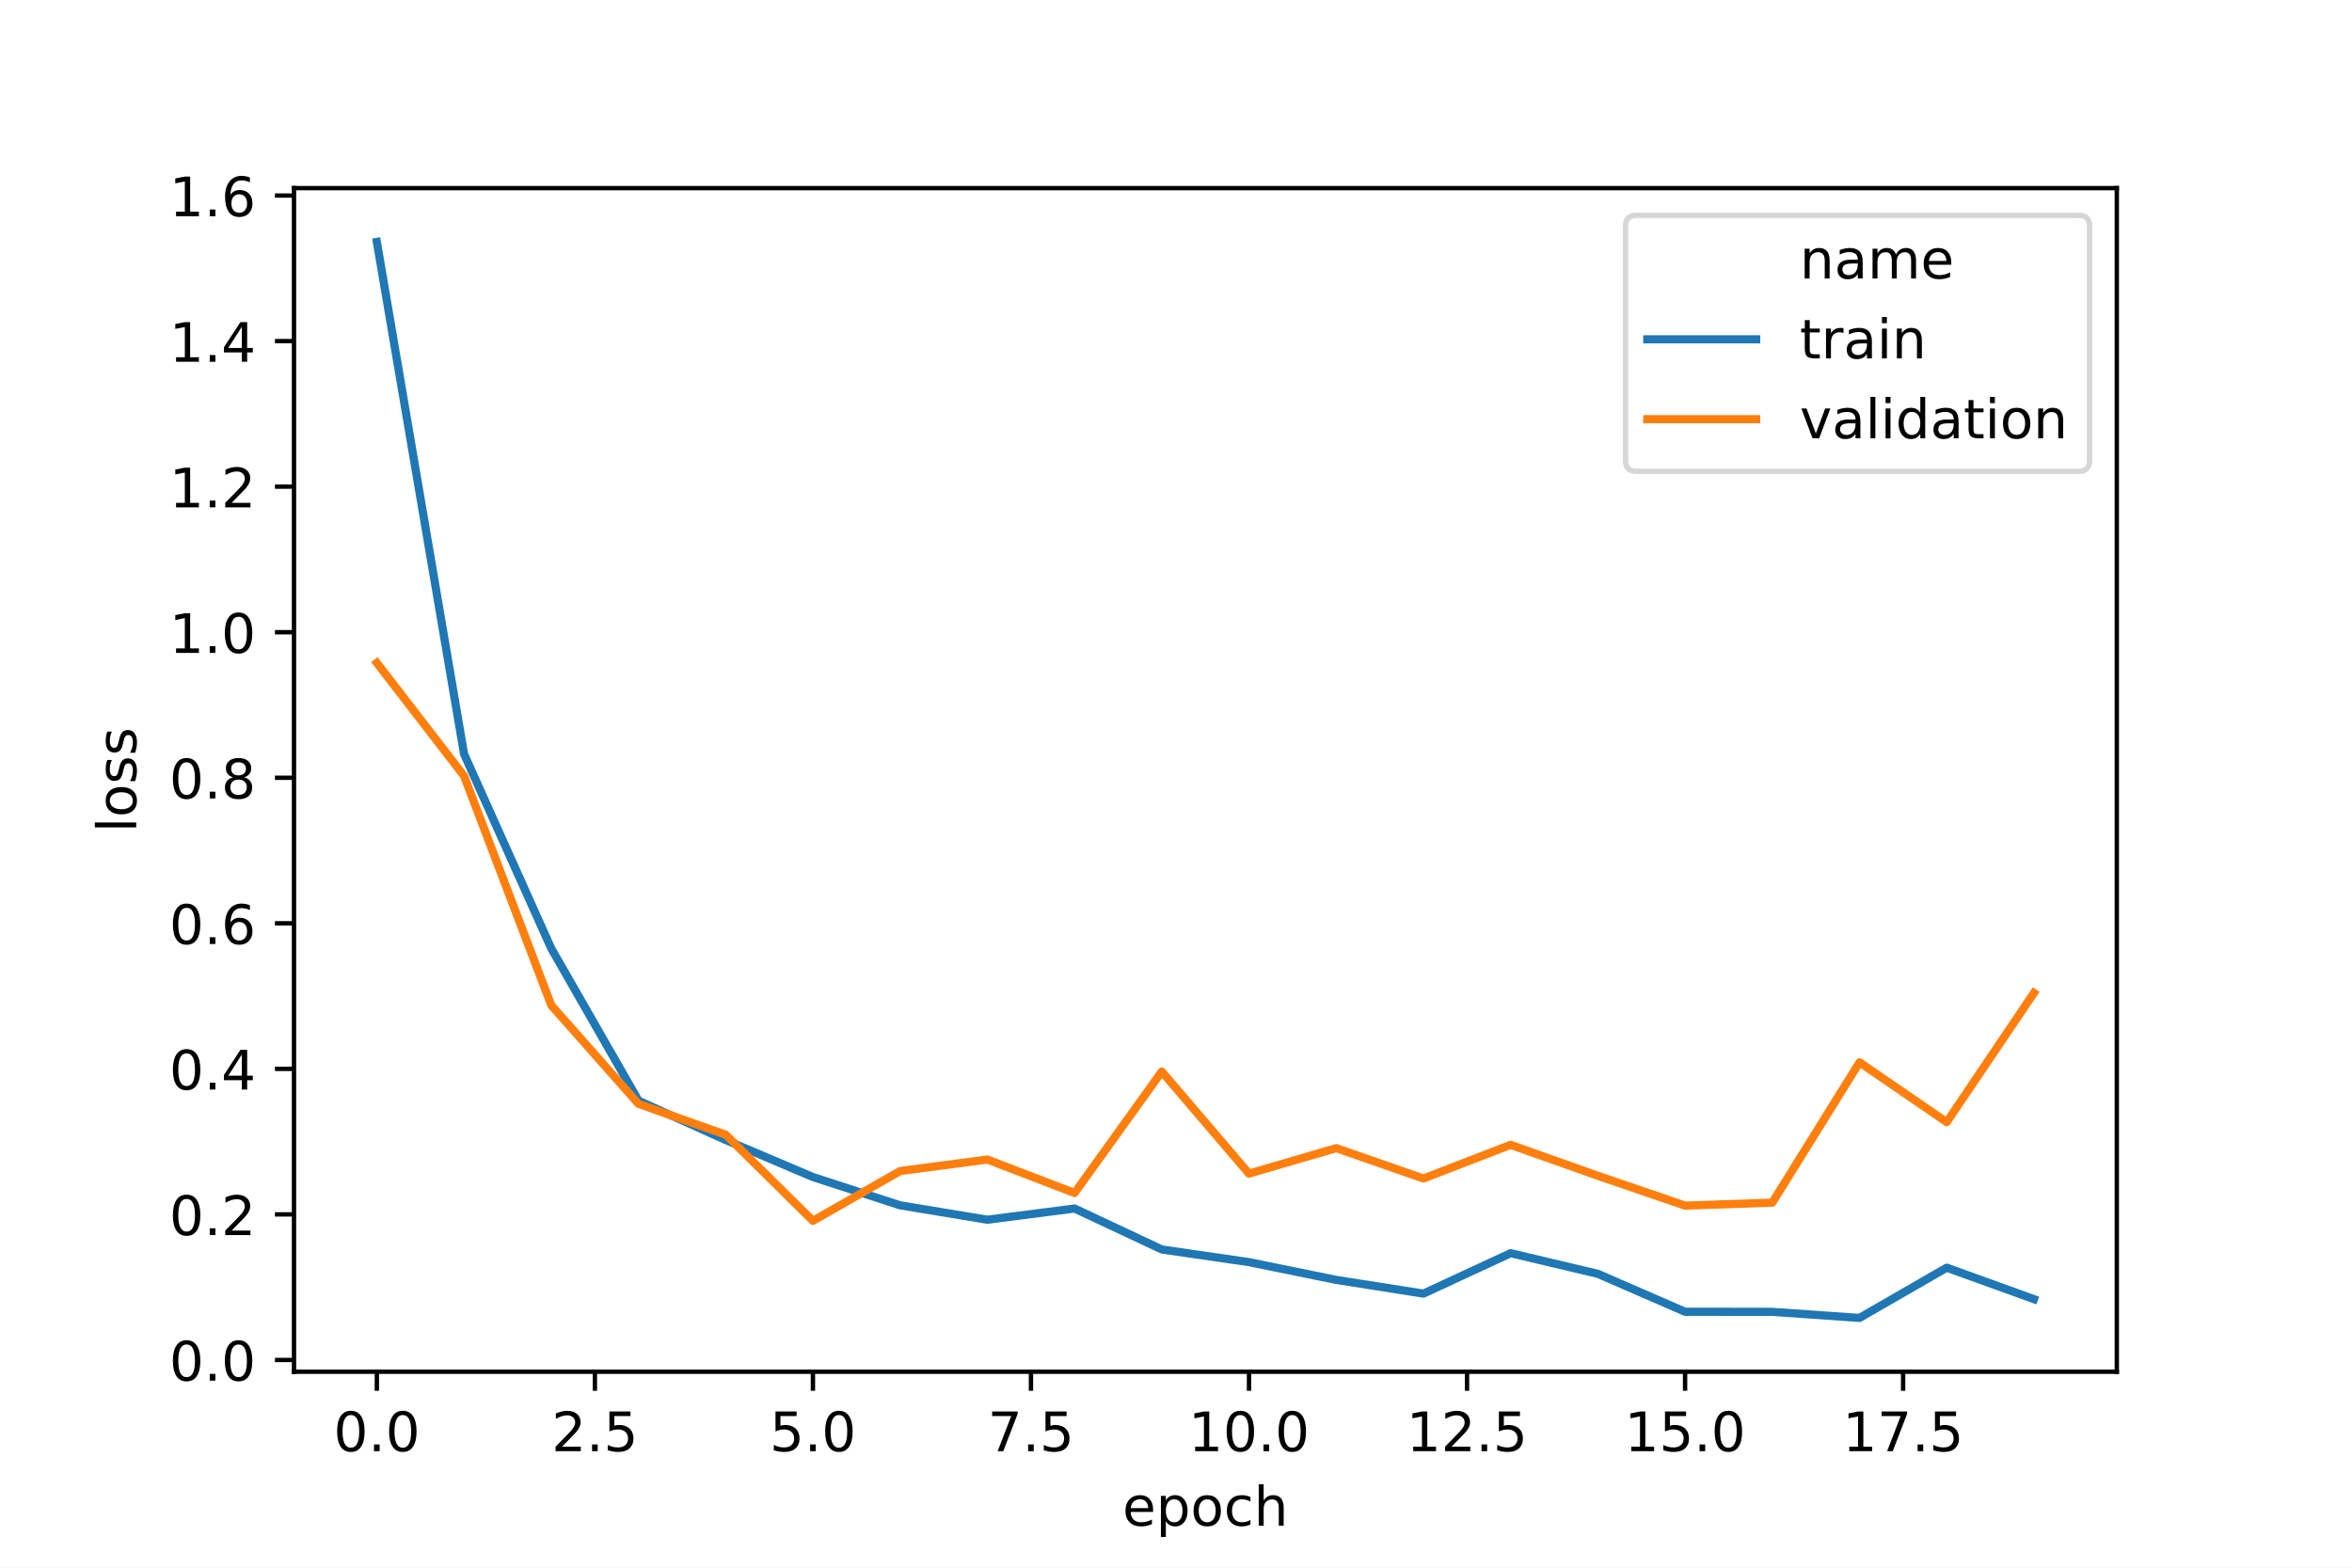
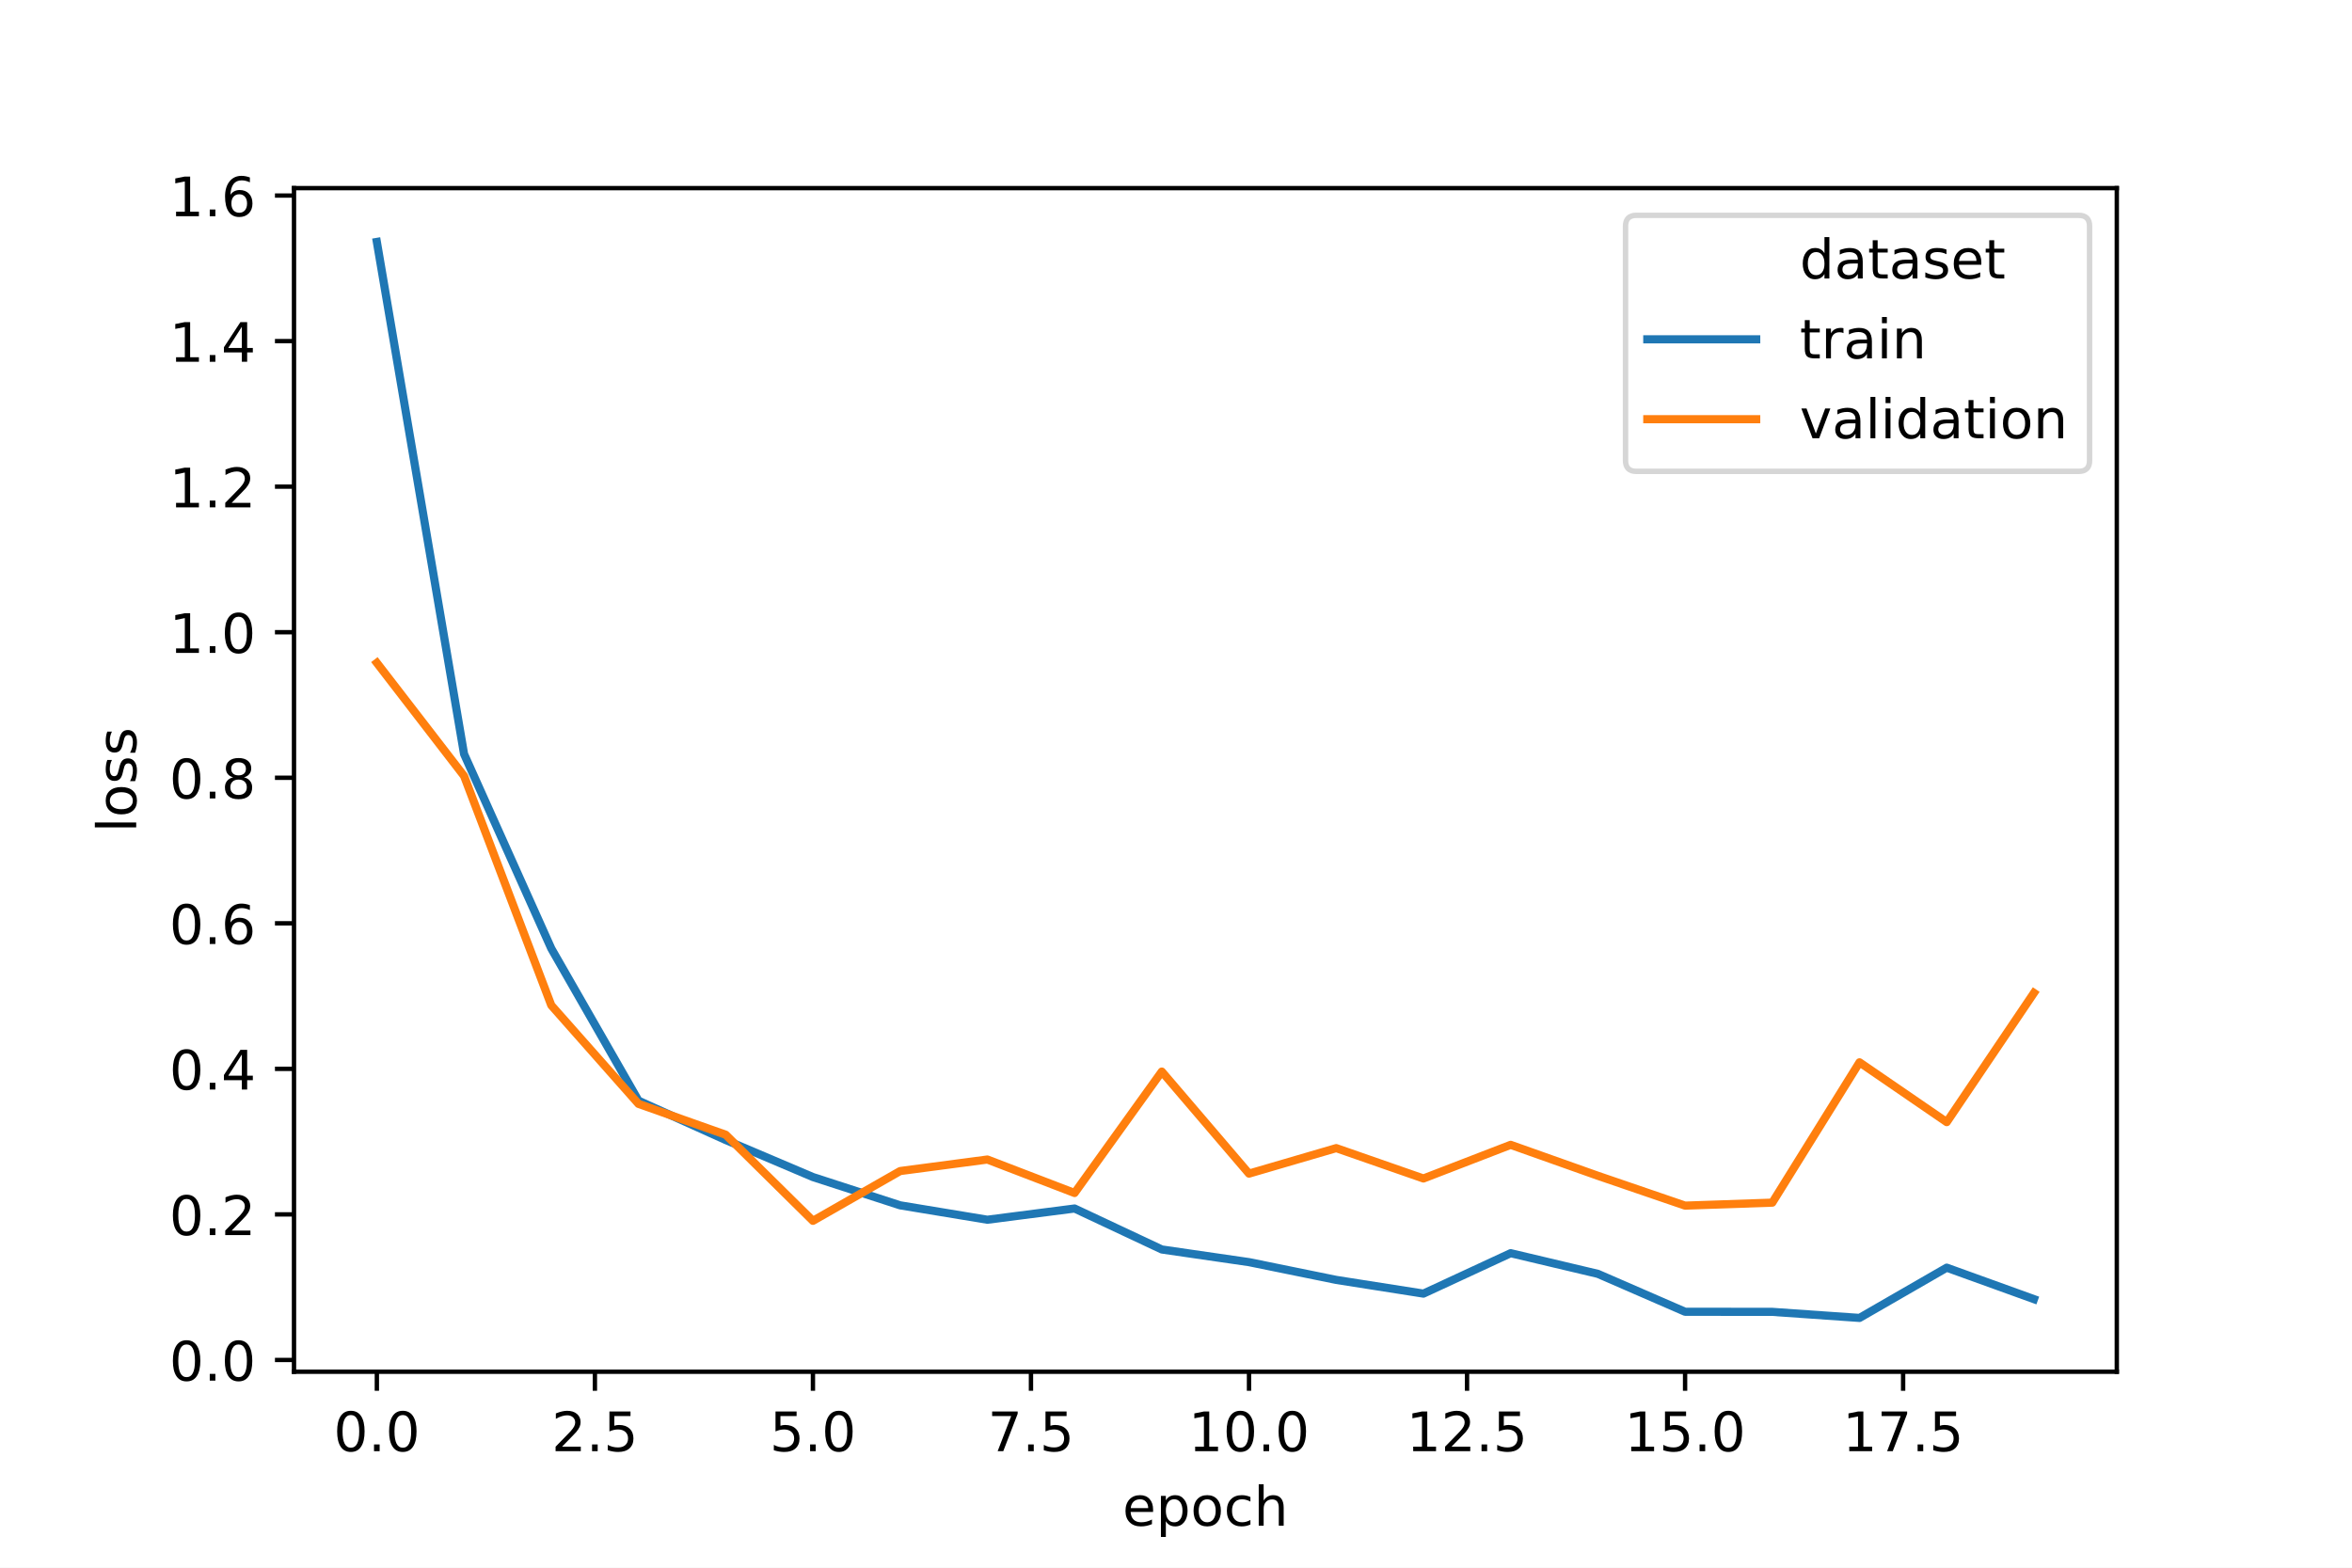
<svg xmlns="http://www.w3.org/2000/svg" xmlns:xlink="http://www.w3.org/1999/xlink" height="288pt" version="1.1" viewBox="0 0 432 288" width="432pt">
  <defs>
    <style type="text/css">
*{stroke-linecap:butt;stroke-linejoin:round;}
  </style>
  </defs>
  <g id="figure_1">
    <g id="patch_1">
      <path d="M 0 288  L 432 288  L 432 0  L 0 0  z " style="fill:#ffffff;" />
    </g>
    <g id="axes_1">
      <g id="patch_2">
        <path d="M 54 252  L 388.8 252  L 388.8 34.56  L 54 34.56  z " style="fill:#ffffff;" />
      </g>
      <g id="matplotlib.axis_1">
        <g id="xtick_1">
          <g id="line2d_1">
            <defs>
-               <path d="M 0 0  L 0 3.5  " id="m6b71992942" style="stroke:#000000;stroke-width:0.8;" />
-             </defs>
-             <g>
-               <use style="stroke:#000000;stroke-width:0.8;" x="69.218" xlink:href="#m6b71992942" y="252" />
+               <path d="M 0 0  L 0 3.5  " id="m04cf8e6be0" style="stroke:#000000;stroke-width:0.8;" />
+             </defs>
+             <g>
+               <use style="stroke:#000000;stroke-width:0.8;" x="69.218" xlink:href="#m04cf8e6be0" y="252" />
            </g>
          </g>
          <g id="text_1">
            <defs>
              <path d="M 31.781 66.406  Q 24.172 66.406 20.328 58.906  Q 16.5 51.422 16.5 36.375  Q 16.5 21.391 20.328 13.891  Q 24.172 6.391 31.781 6.391  Q 39.453 6.391 43.281 13.891  Q 47.125 21.391 47.125 36.375  Q 47.125 51.422 43.281 58.906  Q 39.453 66.406 31.781 66.406  z M 31.781 74.219  Q 44.047 74.219 50.516 64.516  Q 56.984 54.828 56.984 36.375  Q 56.984 17.969 50.516 8.266  Q 44.047 -1.422 31.781 -1.422  Q 19.531 -1.422 13.062 8.266  Q 6.594 17.969 6.594 36.375  Q 6.594 54.828 13.062 64.516  Q 19.531 74.219 31.781 74.219  z " id="DejaVuSans-48" />
              <path d="M 10.688 12.406  L 21 12.406  L 21 0  L 10.688 0  z " id="DejaVuSans-46" />
            </defs>
            <g transform="translate(61.26662 266.5984)scale(0.1 -0.1)">
              <use xlink:href="#DejaVuSans-48" />
              <use x="63.623" xlink:href="#DejaVuSans-46" />
              <use x="95.41" xlink:href="#DejaVuSans-48" />
            </g>
          </g>
        </g>
        <g id="xtick_2">
          <g id="line2d_2">
            <g>
-               <use style="stroke:#000000;stroke-width:0.8;" x="109.266" xlink:href="#m6b71992942" y="252" />
+               <use style="stroke:#000000;stroke-width:0.8;" x="109.266" xlink:href="#m04cf8e6be0" y="252" />
            </g>
          </g>
          <g id="text_2">
            <defs>
              <path d="M 19.188 8.297  L 53.609 8.297  L 53.609 0  L 7.328 0  L 7.328 8.297  Q 12.938 14.109 22.625 23.891  Q 32.328 33.688 34.812 36.531  Q 39.547 41.844 41.422 45.531  Q 43.312 49.219 43.312 52.781  Q 43.312 58.594 39.234 62.25  Q 35.156 65.922 28.609 65.922  Q 23.969 65.922 18.812 64.312  Q 13.672 62.703 7.812 59.422  L 7.812 69.391  Q 13.766 71.781 18.938 73  Q 24.125 74.219 28.422 74.219  Q 39.75 74.219 46.484 68.547  Q 53.219 62.891 53.219 53.422  Q 53.219 48.922 51.531 44.891  Q 49.859 40.875 45.406 35.406  Q 44.188 33.984 37.641 27.219  Q 31.109 20.453 19.188 8.297  z " id="DejaVuSans-50" />
              <path d="M 10.797 72.906  L 49.516 72.906  L 49.516 64.594  L 19.828 64.594  L 19.828 46.734  Q 21.969 47.469 24.109 47.828  Q 26.266 48.188 28.422 48.188  Q 40.625 48.188 47.75 41.5  Q 54.891 34.812 54.891 23.391  Q 54.891 11.625 47.562 5.094  Q 40.234 -1.422 26.906 -1.422  Q 22.312 -1.422 17.547 -0.641  Q 12.797 0.141 7.719 1.703  L 7.719 11.625  Q 12.109 9.234 16.797 8.062  Q 21.484 6.891 26.703 6.891  Q 35.156 6.891 40.078 11.328  Q 45.016 15.766 45.016 23.391  Q 45.016 31 40.078 35.438  Q 35.156 39.891 26.703 39.891  Q 22.75 39.891 18.812 39.016  Q 14.891 38.141 10.797 36.281  z " id="DejaVuSans-53" />
            </defs>
            <g transform="translate(101.3145 266.5984)scale(0.1 -0.1)">
              <use xlink:href="#DejaVuSans-50" />
              <use x="63.623" xlink:href="#DejaVuSans-46" />
              <use x="95.41" xlink:href="#DejaVuSans-53" />
            </g>
          </g>
        </g>
        <g id="xtick_3">
          <g id="line2d_3">
            <g>
-               <use style="stroke:#000000;stroke-width:0.8;" x="149.314" xlink:href="#m6b71992942" y="252" />
+               <use style="stroke:#000000;stroke-width:0.8;" x="149.314" xlink:href="#m04cf8e6be0" y="252" />
            </g>
          </g>
          <g id="text_3">
            <g transform="translate(141.3623 266.5984)scale(0.1 -0.1)">
              <use xlink:href="#DejaVuSans-53" />
              <use x="63.623" xlink:href="#DejaVuSans-46" />
              <use x="95.41" xlink:href="#DejaVuSans-48" />
            </g>
          </g>
        </g>
        <g id="xtick_4">
          <g id="line2d_4">
            <g>
-               <use style="stroke:#000000;stroke-width:0.8;" x="189.362" xlink:href="#m6b71992942" y="252" />
+               <use style="stroke:#000000;stroke-width:0.8;" x="189.362" xlink:href="#m04cf8e6be0" y="252" />
            </g>
          </g>
          <g id="text_4">
            <defs>
              <path d="M 8.203 72.906  L 55.078 72.906  L 55.078 68.703  L 28.609 0  L 18.312 0  L 43.219 64.594  L 8.203 64.594  z " id="DejaVuSans-55" />
            </defs>
            <g transform="translate(181.4102 266.5984)scale(0.1 -0.1)">
              <use xlink:href="#DejaVuSans-55" />
              <use x="63.623" xlink:href="#DejaVuSans-46" />
              <use x="95.41" xlink:href="#DejaVuSans-53" />
            </g>
          </g>
        </g>
        <g id="xtick_5">
          <g id="line2d_5">
            <g>
-               <use style="stroke:#000000;stroke-width:0.8;" x="229.41" xlink:href="#m6b71992942" y="252" />
+               <use style="stroke:#000000;stroke-width:0.8;" x="229.41" xlink:href="#m04cf8e6be0" y="252" />
            </g>
          </g>
          <g id="text_5">
            <defs>
              <path d="M 12.406 8.297  L 28.516 8.297  L 28.516 63.922  L 10.984 60.406  L 10.984 69.391  L 28.422 72.906  L 38.281 72.906  L 38.281 8.297  L 54.391 8.297  L 54.391 0  L 12.406 0  z " id="DejaVuSans-49" />
            </defs>
            <g transform="translate(218.2768 266.5984)scale(0.1 -0.1)">
              <use xlink:href="#DejaVuSans-49" />
              <use x="63.623" xlink:href="#DejaVuSans-48" />
              <use x="127.246" xlink:href="#DejaVuSans-46" />
              <use x="159.033" xlink:href="#DejaVuSans-48" />
            </g>
          </g>
        </g>
        <g id="xtick_6">
          <g id="line2d_6">
            <g>
-               <use style="stroke:#000000;stroke-width:0.8;" x="269.457" xlink:href="#m6b71992942" y="252" />
+               <use style="stroke:#000000;stroke-width:0.8;" x="269.457" xlink:href="#m04cf8e6be0" y="252" />
            </g>
          </g>
          <g id="text_6">
            <g transform="translate(258.3246 266.5984)scale(0.1 -0.1)">
              <use xlink:href="#DejaVuSans-49" />
              <use x="63.623" xlink:href="#DejaVuSans-50" />
              <use x="127.246" xlink:href="#DejaVuSans-46" />
              <use x="159.033" xlink:href="#DejaVuSans-53" />
            </g>
          </g>
        </g>
        <g id="xtick_7">
          <g id="line2d_7">
            <g>
-               <use style="stroke:#000000;stroke-width:0.8;" x="309.505" xlink:href="#m6b71992942" y="252" />
+               <use style="stroke:#000000;stroke-width:0.8;" x="309.505" xlink:href="#m04cf8e6be0" y="252" />
            </g>
          </g>
          <g id="text_7">
            <g transform="translate(298.3725 266.5984)scale(0.1 -0.1)">
              <use xlink:href="#DejaVuSans-49" />
              <use x="63.623" xlink:href="#DejaVuSans-53" />
              <use x="127.246" xlink:href="#DejaVuSans-46" />
              <use x="159.033" xlink:href="#DejaVuSans-48" />
            </g>
          </g>
        </g>
        <g id="xtick_8">
          <g id="line2d_8">
            <g>
-               <use style="stroke:#000000;stroke-width:0.8;" x="349.553" xlink:href="#m6b71992942" y="252" />
+               <use style="stroke:#000000;stroke-width:0.8;" x="349.553" xlink:href="#m04cf8e6be0" y="252" />
            </g>
          </g>
          <g id="text_8">
            <g transform="translate(338.4203 266.5984)scale(0.1 -0.1)">
              <use xlink:href="#DejaVuSans-49" />
              <use x="63.623" xlink:href="#DejaVuSans-55" />
              <use x="127.246" xlink:href="#DejaVuSans-46" />
              <use x="159.033" xlink:href="#DejaVuSans-53" />
            </g>
          </g>
        </g>
        <g id="text_9">
          <defs>
            <path d="M 56.203 29.594  L 56.203 25.203  L 14.891 25.203  Q 15.484 15.922 20.484 11.062  Q 25.484 6.203 34.422 6.203  Q 39.594 6.203 44.453 7.469  Q 49.312 8.734 54.109 11.281  L 54.109 2.781  Q 49.266 0.734 44.188 -0.344  Q 39.109 -1.422 33.891 -1.422  Q 20.797 -1.422 13.156 6.188  Q 5.516 13.812 5.516 26.812  Q 5.516 40.234 12.766 48.109  Q 20.016 56 32.328 56  Q 43.359 56 49.781 48.891  Q 56.203 41.797 56.203 29.594  z M 47.219 32.234  Q 47.125 39.594 43.094 43.984  Q 39.062 48.391 32.422 48.391  Q 24.906 48.391 20.391 44.141  Q 15.875 39.891 15.188 32.172  z " id="DejaVuSans-101" />
            <path d="M 18.109 8.203  L 18.109 -20.797  L 9.078 -20.797  L 9.078 54.688  L 18.109 54.688  L 18.109 46.391  Q 20.953 51.266 25.266 53.625  Q 29.594 56 35.594 56  Q 45.562 56 51.781 48.094  Q 58.016 40.188 58.016 27.297  Q 58.016 14.406 51.781 6.484  Q 45.562 -1.422 35.594 -1.422  Q 29.594 -1.422 25.266 0.953  Q 20.953 3.328 18.109 8.203  z M 48.688 27.297  Q 48.688 37.203 44.609 42.844  Q 40.531 48.484 33.406 48.484  Q 26.266 48.484 22.188 42.844  Q 18.109 37.203 18.109 27.297  Q 18.109 17.391 22.188 11.75  Q 26.266 6.109 33.406 6.109  Q 40.531 6.109 44.609 11.75  Q 48.688 17.391 48.688 27.297  z " id="DejaVuSans-112" />
            <path d="M 30.609 48.391  Q 23.391 48.391 19.188 42.75  Q 14.984 37.109 14.984 27.297  Q 14.984 17.484 19.156 11.844  Q 23.344 6.203 30.609 6.203  Q 37.797 6.203 41.984 11.859  Q 46.188 17.531 46.188 27.297  Q 46.188 37.016 41.984 42.703  Q 37.797 48.391 30.609 48.391  z M 30.609 56  Q 42.328 56 49.016 48.375  Q 55.719 40.766 55.719 27.297  Q 55.719 13.875 49.016 6.219  Q 42.328 -1.422 30.609 -1.422  Q 18.844 -1.422 12.172 6.219  Q 5.516 13.875 5.516 27.297  Q 5.516 40.766 12.172 48.375  Q 18.844 56 30.609 56  z " id="DejaVuSans-111" />
            <path d="M 48.781 52.594  L 48.781 44.188  Q 44.969 46.297 41.141 47.344  Q 37.312 48.391 33.406 48.391  Q 24.656 48.391 19.812 42.844  Q 14.984 37.312 14.984 27.297  Q 14.984 17.281 19.812 11.734  Q 24.656 6.203 33.406 6.203  Q 37.312 6.203 41.141 7.25  Q 44.969 8.297 48.781 10.406  L 48.781 2.094  Q 45.016 0.344 40.984 -0.531  Q 36.969 -1.422 32.422 -1.422  Q 20.062 -1.422 12.781 6.344  Q 5.516 14.109 5.516 27.297  Q 5.516 40.672 12.859 48.328  Q 20.219 56 33.016 56  Q 37.156 56 41.109 55.141  Q 45.062 54.297 48.781 52.594  z " id="DejaVuSans-99" />
            <path d="M 54.891 33.016  L 54.891 0  L 45.906 0  L 45.906 32.719  Q 45.906 40.484 42.875 44.328  Q 39.844 48.188 33.797 48.188  Q 26.516 48.188 22.312 43.547  Q 18.109 38.922 18.109 30.906  L 18.109 0  L 9.078 0  L 9.078 75.984  L 18.109 75.984  L 18.109 46.188  Q 21.344 51.125 25.703 53.562  Q 30.078 56 35.797 56  Q 45.219 56 50.047 50.172  Q 54.891 44.344 54.891 33.016  z " id="DejaVuSans-104" />
          </defs>
          <g transform="translate(206.1719 280.2766)scale(0.1 -0.1)">
            <use xlink:href="#DejaVuSans-101" />
            <use x="61.523" xlink:href="#DejaVuSans-112" />
            <use x="125" xlink:href="#DejaVuSans-111" />
            <use x="186.182" xlink:href="#DejaVuSans-99" />
            <use x="241.162" xlink:href="#DejaVuSans-104" />
          </g>
        </g>
      </g>
      <g id="matplotlib.axis_2">
        <g id="ytick_1">
          <g id="line2d_9">
            <defs>
-               <path d="M 0 0  L -3.5 0  " id="mc30a9bcd09" style="stroke:#000000;stroke-width:0.8;" />
-             </defs>
-             <g>
-               <use style="stroke:#000000;stroke-width:0.8;" x="54" xlink:href="#mc30a9bcd09" y="249.837" />
+               <path d="M 0 0  L -3.5 0  " id="m2d942ab8f8" style="stroke:#000000;stroke-width:0.8;" />
+             </defs>
+             <g>
+               <use style="stroke:#000000;stroke-width:0.8;" x="54" xlink:href="#m2d942ab8f8" y="249.837" />
            </g>
          </g>
          <g id="text_10">
            <g transform="translate(31.09688 253.6358)scale(0.1 -0.1)">
              <use xlink:href="#DejaVuSans-48" />
              <use x="63.623" xlink:href="#DejaVuSans-46" />
              <use x="95.41" xlink:href="#DejaVuSans-48" />
            </g>
          </g>
        </g>
        <g id="ytick_2">
          <g id="line2d_10">
            <g>
-               <use style="stroke:#000000;stroke-width:0.8;" x="54" xlink:href="#mc30a9bcd09" y="223.098" />
+               <use style="stroke:#000000;stroke-width:0.8;" x="54" xlink:href="#m2d942ab8f8" y="223.098" />
            </g>
          </g>
          <g id="text_11">
            <g transform="translate(31.09688 226.8971)scale(0.1 -0.1)">
              <use xlink:href="#DejaVuSans-48" />
              <use x="63.623" xlink:href="#DejaVuSans-46" />
              <use x="95.41" xlink:href="#DejaVuSans-50" />
            </g>
          </g>
        </g>
        <g id="ytick_3">
          <g id="line2d_11">
            <g>
-               <use style="stroke:#000000;stroke-width:0.8;" x="54" xlink:href="#mc30a9bcd09" y="196.359" />
+               <use style="stroke:#000000;stroke-width:0.8;" x="54" xlink:href="#m2d942ab8f8" y="196.359" />
            </g>
          </g>
          <g id="text_12">
            <defs>
              <path d="M 37.797 64.312  L 12.891 25.391  L 37.797 25.391  z M 35.203 72.906  L 47.609 72.906  L 47.609 25.391  L 58.016 25.391  L 58.016 17.188  L 47.609 17.188  L 47.609 0  L 37.797 0  L 37.797 17.188  L 4.891 17.188  L 4.891 26.703  z " id="DejaVuSans-52" />
            </defs>
            <g transform="translate(31.09688 200.1583)scale(0.1 -0.1)">
              <use xlink:href="#DejaVuSans-48" />
              <use x="63.623" xlink:href="#DejaVuSans-46" />
              <use x="95.41" xlink:href="#DejaVuSans-52" />
            </g>
          </g>
        </g>
        <g id="ytick_4">
          <g id="line2d_12">
            <g>
-               <use style="stroke:#000000;stroke-width:0.8;" x="54" xlink:href="#mc30a9bcd09" y="169.62" />
+               <use style="stroke:#000000;stroke-width:0.8;" x="54" xlink:href="#m2d942ab8f8" y="169.62" />
            </g>
          </g>
          <g id="text_13">
            <defs>
              <path d="M 33.016 40.375  Q 26.375 40.375 22.484 35.828  Q 18.609 31.297 18.609 23.391  Q 18.609 15.531 22.484 10.953  Q 26.375 6.391 33.016 6.391  Q 39.656 6.391 43.531 10.953  Q 47.406 15.531 47.406 23.391  Q 47.406 31.297 43.531 35.828  Q 39.656 40.375 33.016 40.375  z M 52.594 71.297  L 52.594 62.312  Q 48.875 64.062 45.094 64.984  Q 41.312 65.922 37.594 65.922  Q 27.828 65.922 22.672 59.328  Q 17.531 52.734 16.797 39.406  Q 19.672 43.656 24.016 45.922  Q 28.375 48.188 33.594 48.188  Q 44.578 48.188 50.953 41.516  Q 57.328 34.859 57.328 23.391  Q 57.328 12.156 50.688 5.359  Q 44.047 -1.422 33.016 -1.422  Q 20.359 -1.422 13.672 8.266  Q 6.984 17.969 6.984 36.375  Q 6.984 53.656 15.188 63.938  Q 23.391 74.219 37.203 74.219  Q 40.922 74.219 44.703 73.484  Q 48.484 72.75 52.594 71.297  z " id="DejaVuSans-54" />
            </defs>
            <g transform="translate(31.09688 173.4196)scale(0.1 -0.1)">
              <use xlink:href="#DejaVuSans-48" />
              <use x="63.623" xlink:href="#DejaVuSans-46" />
              <use x="95.41" xlink:href="#DejaVuSans-54" />
            </g>
          </g>
        </g>
        <g id="ytick_5">
          <g id="line2d_13">
            <g>
-               <use style="stroke:#000000;stroke-width:0.8;" x="54" xlink:href="#mc30a9bcd09" y="142.882" />
+               <use style="stroke:#000000;stroke-width:0.8;" x="54" xlink:href="#m2d942ab8f8" y="142.882" />
            </g>
          </g>
          <g id="text_14">
            <defs>
              <path d="M 31.781 34.625  Q 24.75 34.625 20.719 30.859  Q 16.703 27.094 16.703 20.516  Q 16.703 13.922 20.719 10.156  Q 24.75 6.391 31.781 6.391  Q 38.812 6.391 42.859 10.172  Q 46.922 13.969 46.922 20.516  Q 46.922 27.094 42.891 30.859  Q 38.875 34.625 31.781 34.625  z M 21.922 38.812  Q 15.578 40.375 12.031 44.719  Q 8.5 49.078 8.5 55.328  Q 8.5 64.062 14.719 69.141  Q 20.953 74.219 31.781 74.219  Q 42.672 74.219 48.875 69.141  Q 55.078 64.062 55.078 55.328  Q 55.078 49.078 51.531 44.719  Q 48 40.375 41.703 38.812  Q 48.828 37.156 52.797 32.312  Q 56.781 27.484 56.781 20.516  Q 56.781 9.906 50.312 4.234  Q 43.844 -1.422 31.781 -1.422  Q 19.734 -1.422 13.25 4.234  Q 6.781 9.906 6.781 20.516  Q 6.781 27.484 10.781 32.312  Q 14.797 37.156 21.922 38.812  z M 18.312 54.391  Q 18.312 48.734 21.844 45.562  Q 25.391 42.391 31.781 42.391  Q 38.141 42.391 41.719 45.562  Q 45.312 48.734 45.312 54.391  Q 45.312 60.062 41.719 63.234  Q 38.141 66.406 31.781 66.406  Q 25.391 66.406 21.844 63.234  Q 18.312 60.062 18.312 54.391  z " id="DejaVuSans-56" />
            </defs>
            <g transform="translate(31.09688 146.6808)scale(0.1 -0.1)">
              <use xlink:href="#DejaVuSans-48" />
              <use x="63.623" xlink:href="#DejaVuSans-46" />
              <use x="95.41" xlink:href="#DejaVuSans-56" />
            </g>
          </g>
        </g>
        <g id="ytick_6">
          <g id="line2d_14">
            <g>
-               <use style="stroke:#000000;stroke-width:0.8;" x="54" xlink:href="#mc30a9bcd09" y="116.143" />
+               <use style="stroke:#000000;stroke-width:0.8;" x="54" xlink:href="#m2d942ab8f8" y="116.143" />
            </g>
          </g>
          <g id="text_15">
            <g transform="translate(31.09688 119.9421)scale(0.1 -0.1)">
              <use xlink:href="#DejaVuSans-49" />
              <use x="63.623" xlink:href="#DejaVuSans-46" />
              <use x="95.41" xlink:href="#DejaVuSans-48" />
            </g>
          </g>
        </g>
        <g id="ytick_7">
          <g id="line2d_15">
            <g>
-               <use style="stroke:#000000;stroke-width:0.8;" x="54" xlink:href="#mc30a9bcd09" y="89.404" />
+               <use style="stroke:#000000;stroke-width:0.8;" x="54" xlink:href="#m2d942ab8f8" y="89.404" />
            </g>
          </g>
          <g id="text_16">
            <g transform="translate(31.09688 93.20336)scale(0.1 -0.1)">
              <use xlink:href="#DejaVuSans-49" />
              <use x="63.623" xlink:href="#DejaVuSans-46" />
              <use x="95.41" xlink:href="#DejaVuSans-50" />
            </g>
          </g>
        </g>
        <g id="ytick_8">
          <g id="line2d_16">
            <g>
-               <use style="stroke:#000000;stroke-width:0.8;" x="54" xlink:href="#mc30a9bcd09" y="62.665" />
+               <use style="stroke:#000000;stroke-width:0.8;" x="54" xlink:href="#m2d942ab8f8" y="62.665" />
            </g>
          </g>
          <g id="text_17">
            <g transform="translate(31.09688 66.46461)scale(0.1 -0.1)">
              <use xlink:href="#DejaVuSans-49" />
              <use x="63.623" xlink:href="#DejaVuSans-46" />
              <use x="95.41" xlink:href="#DejaVuSans-52" />
            </g>
          </g>
        </g>
        <g id="ytick_9">
          <g id="line2d_17">
            <g>
-               <use style="stroke:#000000;stroke-width:0.8;" x="54" xlink:href="#mc30a9bcd09" y="35.927" />
+               <use style="stroke:#000000;stroke-width:0.8;" x="54" xlink:href="#m2d942ab8f8" y="35.927" />
            </g>
          </g>
          <g id="text_18">
            <g transform="translate(31.09688 39.72587)scale(0.1 -0.1)">
              <use xlink:href="#DejaVuSans-49" />
              <use x="63.623" xlink:href="#DejaVuSans-46" />
              <use x="95.41" xlink:href="#DejaVuSans-54" />
            </g>
          </g>
        </g>
        <g id="text_19">
          <defs>
            <path d="M 9.422 75.984  L 18.406 75.984  L 18.406 0  L 9.422 0  z " id="DejaVuSans-108" />
            <path d="M 44.281 53.078  L 44.281 44.578  Q 40.484 46.531 36.375 47.5  Q 32.281 48.484 27.875 48.484  Q 21.188 48.484 17.844 46.438  Q 14.5 44.391 14.5 40.281  Q 14.5 37.156 16.891 35.375  Q 19.281 33.594 26.516 31.984  L 29.594 31.297  Q 39.156 29.25 43.188 25.516  Q 47.219 21.781 47.219 15.094  Q 47.219 7.469 41.188 3.016  Q 35.156 -1.422 24.609 -1.422  Q 20.219 -1.422 15.453 -0.562  Q 10.688 0.297 5.422 2  L 5.422 11.281  Q 10.406 8.688 15.234 7.391  Q 20.062 6.109 24.812 6.109  Q 31.156 6.109 34.562 8.281  Q 37.984 10.453 37.984 14.406  Q 37.984 18.062 35.516 20.016  Q 33.062 21.969 24.703 23.781  L 21.578 24.516  Q 13.234 26.266 9.516 29.906  Q 5.812 33.547 5.812 39.891  Q 5.812 47.609 11.281 51.797  Q 16.75 56 26.812 56  Q 31.781 56 36.172 55.266  Q 40.578 54.547 44.281 53.078  z " id="DejaVuSans-115" />
          </defs>
          <g transform="translate(25.01719 152.9378)rotate(-90)scale(0.1 -0.1)">
            <use xlink:href="#DejaVuSans-108" />
            <use x="27.783" xlink:href="#DejaVuSans-111" />
            <use x="88.965" xlink:href="#DejaVuSans-115" />
            <use x="141.064" xlink:href="#DejaVuSans-115" />
          </g>
        </g>
      </g>
      <g id="line2d_18">
-         <path clip-path="url(#pa9b1821025)" d="M 69.218 44.444  L 85.237 138.526  L 101.256 174.25  L 117.276 202.209  L 133.295 209.433  L 149.314 216.237  L 165.333 221.432  L 181.352 224.078  L 197.371 222.014  L 213.39 229.54  L 229.41 231.868  L 245.429 235.132  L 261.448 237.649  L 277.467 230.223  L 293.486 234.019  L 309.505 240.984  L 325.524 241.003  L 341.544 242.116  L 357.563 232.882  L 373.582 238.665  " style="fill:none;stroke:#1f77b4;stroke-linecap:square;stroke-width:1.5;" />
+         <path clip-path="url(#p869a0e089b)" d="M 69.218 44.444  L 85.237 138.526  L 101.256 174.25  L 117.276 202.209  L 133.295 209.433  L 149.314 216.237  L 165.333 221.432  L 181.352 224.078  L 197.371 222.014  L 213.39 229.54  L 229.41 231.868  L 245.429 235.132  L 261.448 237.649  L 277.467 230.223  L 293.486 234.019  L 309.505 240.984  L 325.524 241.003  L 341.544 242.116  L 357.563 232.882  L 373.582 238.665  " style="fill:none;stroke:#1f77b4;stroke-linecap:square;stroke-width:1.5;" />
      </g>
      <g id="line2d_19">
-         <path clip-path="url(#pa9b1821025)" d="M 69.218 121.773  L 85.237 142.556  L 101.256 184.682  L 117.276 202.792  L 133.295 208.459  L 149.314 224.279  L 165.333 215.134  L 181.352 213.015  L 197.371 219.166  L 213.39 196.86  L 229.41 215.604  L 245.429 210.921  L 261.448 216.501  L 277.467 210.318  L 293.486 216.002  L 309.505 221.485  L 325.524 220.938  L 341.544 195.16  L 357.563 206.147  L 373.582 182.413  " style="fill:none;stroke:#ff7f0e;stroke-linecap:square;stroke-width:1.5;" />
+         <path clip-path="url(#p869a0e089b)" d="M 69.218 121.773  L 85.237 142.556  L 101.256 184.682  L 117.276 202.792  L 133.295 208.459  L 149.314 224.279  L 165.333 215.134  L 181.352 213.015  L 197.371 219.166  L 213.39 196.86  L 229.41 215.604  L 245.429 210.921  L 261.448 216.501  L 277.467 210.318  L 293.486 216.002  L 309.505 221.485  L 325.524 220.938  L 341.544 195.16  L 357.563 206.147  L 373.582 182.413  " style="fill:none;stroke:#ff7f0e;stroke-linecap:square;stroke-width:1.5;" />
      </g>
      <g id="line2d_20" />
      <g id="line2d_21" />
      <g id="line2d_22" />
      <g id="patch_3">
        <path d="M 54 252  L 54 34.56  " style="fill:none;stroke:#000000;stroke-linecap:square;stroke-linejoin:miter;stroke-width:0.8;" />
      </g>
      <g id="patch_4">
        <path d="M 388.8 252  L 388.8 34.56  " style="fill:none;stroke:#000000;stroke-linecap:square;stroke-linejoin:miter;stroke-width:0.8;" />
      </g>
      <g id="patch_5">
        <path d="M 54 252  L 388.8 252  " style="fill:none;stroke:#000000;stroke-linecap:square;stroke-linejoin:miter;stroke-width:0.8;" />
      </g>
      <g id="patch_6">
        <path d="M 54 34.56  L 388.8 34.56  " style="fill:none;stroke:#000000;stroke-linecap:square;stroke-linejoin:miter;stroke-width:0.8;" />
      </g>
      <g id="legend_1">
        <g id="patch_7">
          <path d="M 300.566 86.594  L 381.8 86.594  Q 383.8 86.594 383.8 84.594  L 383.8 41.56  Q 383.8 39.56 381.8 39.56  L 300.566 39.56  Q 298.566 39.56 298.566 41.56  L 298.566 84.594  Q 298.566 86.594 300.566 86.594  z " style="fill:#ffffff;opacity:0.8;stroke:#cccccc;stroke-linejoin:miter;" />
        </g>
        <g id="line2d_23">
          <path d="M 302.566 47.658  L 322.566 47.658  " style="fill:none;" />
        </g>
        <g id="line2d_24" />
        <g id="text_20">
          <defs>
-             <path d="M 54.891 33.016  L 54.891 0  L 45.906 0  L 45.906 32.719  Q 45.906 40.484 42.875 44.328  Q 39.844 48.188 33.797 48.188  Q 26.516 48.188 22.312 43.547  Q 18.109 38.922 18.109 30.906  L 18.109 0  L 9.078 0  L 9.078 54.688  L 18.109 54.688  L 18.109 46.188  Q 21.344 51.125 25.703 53.562  Q 30.078 56 35.797 56  Q 45.219 56 50.047 50.172  Q 54.891 44.344 54.891 33.016  z " id="DejaVuSans-110" />
+             <path d="M 45.406 46.391  L 45.406 75.984  L 54.391 75.984  L 54.391 0  L 45.406 0  L 45.406 8.203  Q 42.578 3.328 38.25 0.953  Q 33.938 -1.422 27.875 -1.422  Q 17.969 -1.422 11.734 6.484  Q 5.516 14.406 5.516 27.297  Q 5.516 40.188 11.734 48.094  Q 17.969 56 27.875 56  Q 33.938 56 38.25 53.625  Q 42.578 51.266 45.406 46.391  z M 14.797 27.297  Q 14.797 17.391 18.875 11.75  Q 22.953 6.109 30.078 6.109  Q 37.203 6.109 41.297 11.75  Q 45.406 17.391 45.406 27.297  Q 45.406 37.203 41.297 42.844  Q 37.203 48.484 30.078 48.484  Q 22.953 48.484 18.875 42.844  Q 14.797 37.203 14.797 27.297  z " id="DejaVuSans-100" />
            <path d="M 34.281 27.484  Q 23.391 27.484 19.188 25  Q 14.984 22.516 14.984 16.5  Q 14.984 11.719 18.141 8.906  Q 21.297 6.109 26.703 6.109  Q 34.188 6.109 38.703 11.406  Q 43.219 16.703 43.219 25.484  L 43.219 27.484  z M 52.203 31.203  L 52.203 0  L 43.219 0  L 43.219 8.297  Q 40.141 3.328 35.547 0.953  Q 30.953 -1.422 24.312 -1.422  Q 15.922 -1.422 10.953 3.297  Q 6 8.016 6 15.922  Q 6 25.141 12.172 29.828  Q 18.359 34.516 30.609 34.516  L 43.219 34.516  L 43.219 35.406  Q 43.219 41.609 39.141 45  Q 35.062 48.391 27.688 48.391  Q 23 48.391 18.547 47.266  Q 14.109 46.141 10.016 43.891  L 10.016 52.203  Q 14.938 54.109 19.578 55.047  Q 24.219 56 28.609 56  Q 40.484 56 46.344 49.844  Q 52.203 43.703 52.203 31.203  z " id="DejaVuSans-97" />
-             <path d="M 52 44.188  Q 55.375 50.25 60.062 53.125  Q 64.75 56 71.094 56  Q 79.641 56 84.281 50.016  Q 88.922 44.047 88.922 33.016  L 88.922 0  L 79.891 0  L 79.891 32.719  Q 79.891 40.578 77.094 44.375  Q 74.312 48.188 68.609 48.188  Q 61.625 48.188 57.562 43.547  Q 53.516 38.922 53.516 30.906  L 53.516 0  L 44.484 0  L 44.484 32.719  Q 44.484 40.625 41.703 44.406  Q 38.922 48.188 33.109 48.188  Q 26.219 48.188 22.156 43.531  Q 18.109 38.875 18.109 30.906  L 18.109 0  L 9.078 0  L 9.078 54.688  L 18.109 54.688  L 18.109 46.188  Q 21.188 51.219 25.484 53.609  Q 29.781 56 35.688 56  Q 41.656 56 45.828 52.969  Q 50 49.953 52 44.188  z " id="DejaVuSans-109" />
+             <path d="M 18.312 70.219  L 18.312 54.688  L 36.812 54.688  L 36.812 47.703  L 18.312 47.703  L 18.312 18.016  Q 18.312 11.328 20.141 9.422  Q 21.969 7.516 27.594 7.516  L 36.812 7.516  L 36.812 0  L 27.594 0  Q 17.188 0 13.234 3.875  Q 9.281 7.766 9.281 18.016  L 9.281 47.703  L 2.688 47.703  L 2.688 54.688  L 9.281 54.688  L 9.281 70.219  z " id="DejaVuSans-116" />
          </defs>
          <g transform="translate(330.5656 51.15844)scale(0.1 -0.1)">
-             <use xlink:href="#DejaVuSans-110" />
-             <use x="63.379" xlink:href="#DejaVuSans-97" />
-             <use x="124.658" xlink:href="#DejaVuSans-109" />
-             <use x="222.07" xlink:href="#DejaVuSans-101" />
+             <use xlink:href="#DejaVuSans-100" />
+             <use x="63.477" xlink:href="#DejaVuSans-97" />
+             <use x="124.756" xlink:href="#DejaVuSans-116" />
+             <use x="163.965" xlink:href="#DejaVuSans-97" />
+             <use x="225.244" xlink:href="#DejaVuSans-115" />
+             <use x="277.344" xlink:href="#DejaVuSans-101" />
+             <use x="338.867" xlink:href="#DejaVuSans-116" />
          </g>
        </g>
        <g id="line2d_25">
          <path d="M 302.566 62.337  L 322.566 62.337  " style="fill:none;stroke:#1f77b4;stroke-linecap:square;stroke-width:1.5;" />
        </g>
        <g id="line2d_26" />
        <g id="text_21">
          <defs>
-             <path d="M 18.312 70.219  L 18.312 54.688  L 36.812 54.688  L 36.812 47.703  L 18.312 47.703  L 18.312 18.016  Q 18.312 11.328 20.141 9.422  Q 21.969 7.516 27.594 7.516  L 36.812 7.516  L 36.812 0  L 27.594 0  Q 17.188 0 13.234 3.875  Q 9.281 7.766 9.281 18.016  L 9.281 47.703  L 2.688 47.703  L 2.688 54.688  L 9.281 54.688  L 9.281 70.219  z " id="DejaVuSans-116" />
            <path d="M 41.109 46.297  Q 39.594 47.172 37.812 47.578  Q 36.031 48 33.891 48  Q 26.266 48 22.188 43.047  Q 18.109 38.094 18.109 28.812  L 18.109 0  L 9.078 0  L 9.078 54.688  L 18.109 54.688  L 18.109 46.188  Q 20.953 51.172 25.484 53.578  Q 30.031 56 36.531 56  Q 37.453 56 38.578 55.875  Q 39.703 55.766 41.062 55.516  z " id="DejaVuSans-114" />
            <path d="M 9.422 54.688  L 18.406 54.688  L 18.406 0  L 9.422 0  z M 9.422 75.984  L 18.406 75.984  L 18.406 64.594  L 9.422 64.594  z " id="DejaVuSans-105" />
+             <path d="M 54.891 33.016  L 54.891 0  L 45.906 0  L 45.906 32.719  Q 45.906 40.484 42.875 44.328  Q 39.844 48.188 33.797 48.188  Q 26.516 48.188 22.312 43.547  Q 18.109 38.922 18.109 30.906  L 18.109 0  L 9.078 0  L 9.078 54.688  L 18.109 54.688  L 18.109 46.188  Q 21.344 51.125 25.703 53.562  Q 30.078 56 35.797 56  Q 45.219 56 50.047 50.172  Q 54.891 44.344 54.891 33.016  z " id="DejaVuSans-110" />
          </defs>
          <g transform="translate(330.5656 65.83656)scale(0.1 -0.1)">
            <use xlink:href="#DejaVuSans-116" />
            <use x="39.209" xlink:href="#DejaVuSans-114" />
            <use x="80.322" xlink:href="#DejaVuSans-97" />
            <use x="141.602" xlink:href="#DejaVuSans-105" />
            <use x="169.385" xlink:href="#DejaVuSans-110" />
          </g>
        </g>
        <g id="line2d_27">
          <path d="M 302.566 77.015  L 322.566 77.015  " style="fill:none;stroke:#ff7f0e;stroke-linecap:square;stroke-width:1.5;" />
        </g>
        <g id="line2d_28" />
        <g id="text_22">
          <defs>
            <path d="M 2.984 54.688  L 12.5 54.688  L 29.594 8.797  L 46.688 54.688  L 56.203 54.688  L 35.688 0  L 23.484 0  z " id="DejaVuSans-118" />
-             <path d="M 45.406 46.391  L 45.406 75.984  L 54.391 75.984  L 54.391 0  L 45.406 0  L 45.406 8.203  Q 42.578 3.328 38.25 0.953  Q 33.938 -1.422 27.875 -1.422  Q 17.969 -1.422 11.734 6.484  Q 5.516 14.406 5.516 27.297  Q 5.516 40.188 11.734 48.094  Q 17.969 56 27.875 56  Q 33.938 56 38.25 53.625  Q 42.578 51.266 45.406 46.391  z M 14.797 27.297  Q 14.797 17.391 18.875 11.75  Q 22.953 6.109 30.078 6.109  Q 37.203 6.109 41.297 11.75  Q 45.406 17.391 45.406 27.297  Q 45.406 37.203 41.297 42.844  Q 37.203 48.484 30.078 48.484  Q 22.953 48.484 18.875 42.844  Q 14.797 37.203 14.797 27.297  z " id="DejaVuSans-100" />
          </defs>
          <g transform="translate(330.5656 80.51469)scale(0.1 -0.1)">
            <use xlink:href="#DejaVuSans-118" />
            <use x="59.18" xlink:href="#DejaVuSans-97" />
            <use x="120.459" xlink:href="#DejaVuSans-108" />
            <use x="148.242" xlink:href="#DejaVuSans-105" />
            <use x="176.025" xlink:href="#DejaVuSans-100" />
            <use x="239.502" xlink:href="#DejaVuSans-97" />
            <use x="300.781" xlink:href="#DejaVuSans-116" />
            <use x="339.99" xlink:href="#DejaVuSans-105" />
            <use x="367.773" xlink:href="#DejaVuSans-111" />
            <use x="428.955" xlink:href="#DejaVuSans-110" />
          </g>
        </g>
      </g>
    </g>
  </g>
  <defs>
-     <clipPath id="pa9b1821025">
+     <clipPath id="p869a0e089b">
      <rect height="217.44" width="334.8" x="54" y="34.56" />
    </clipPath>
  </defs>
</svg>
